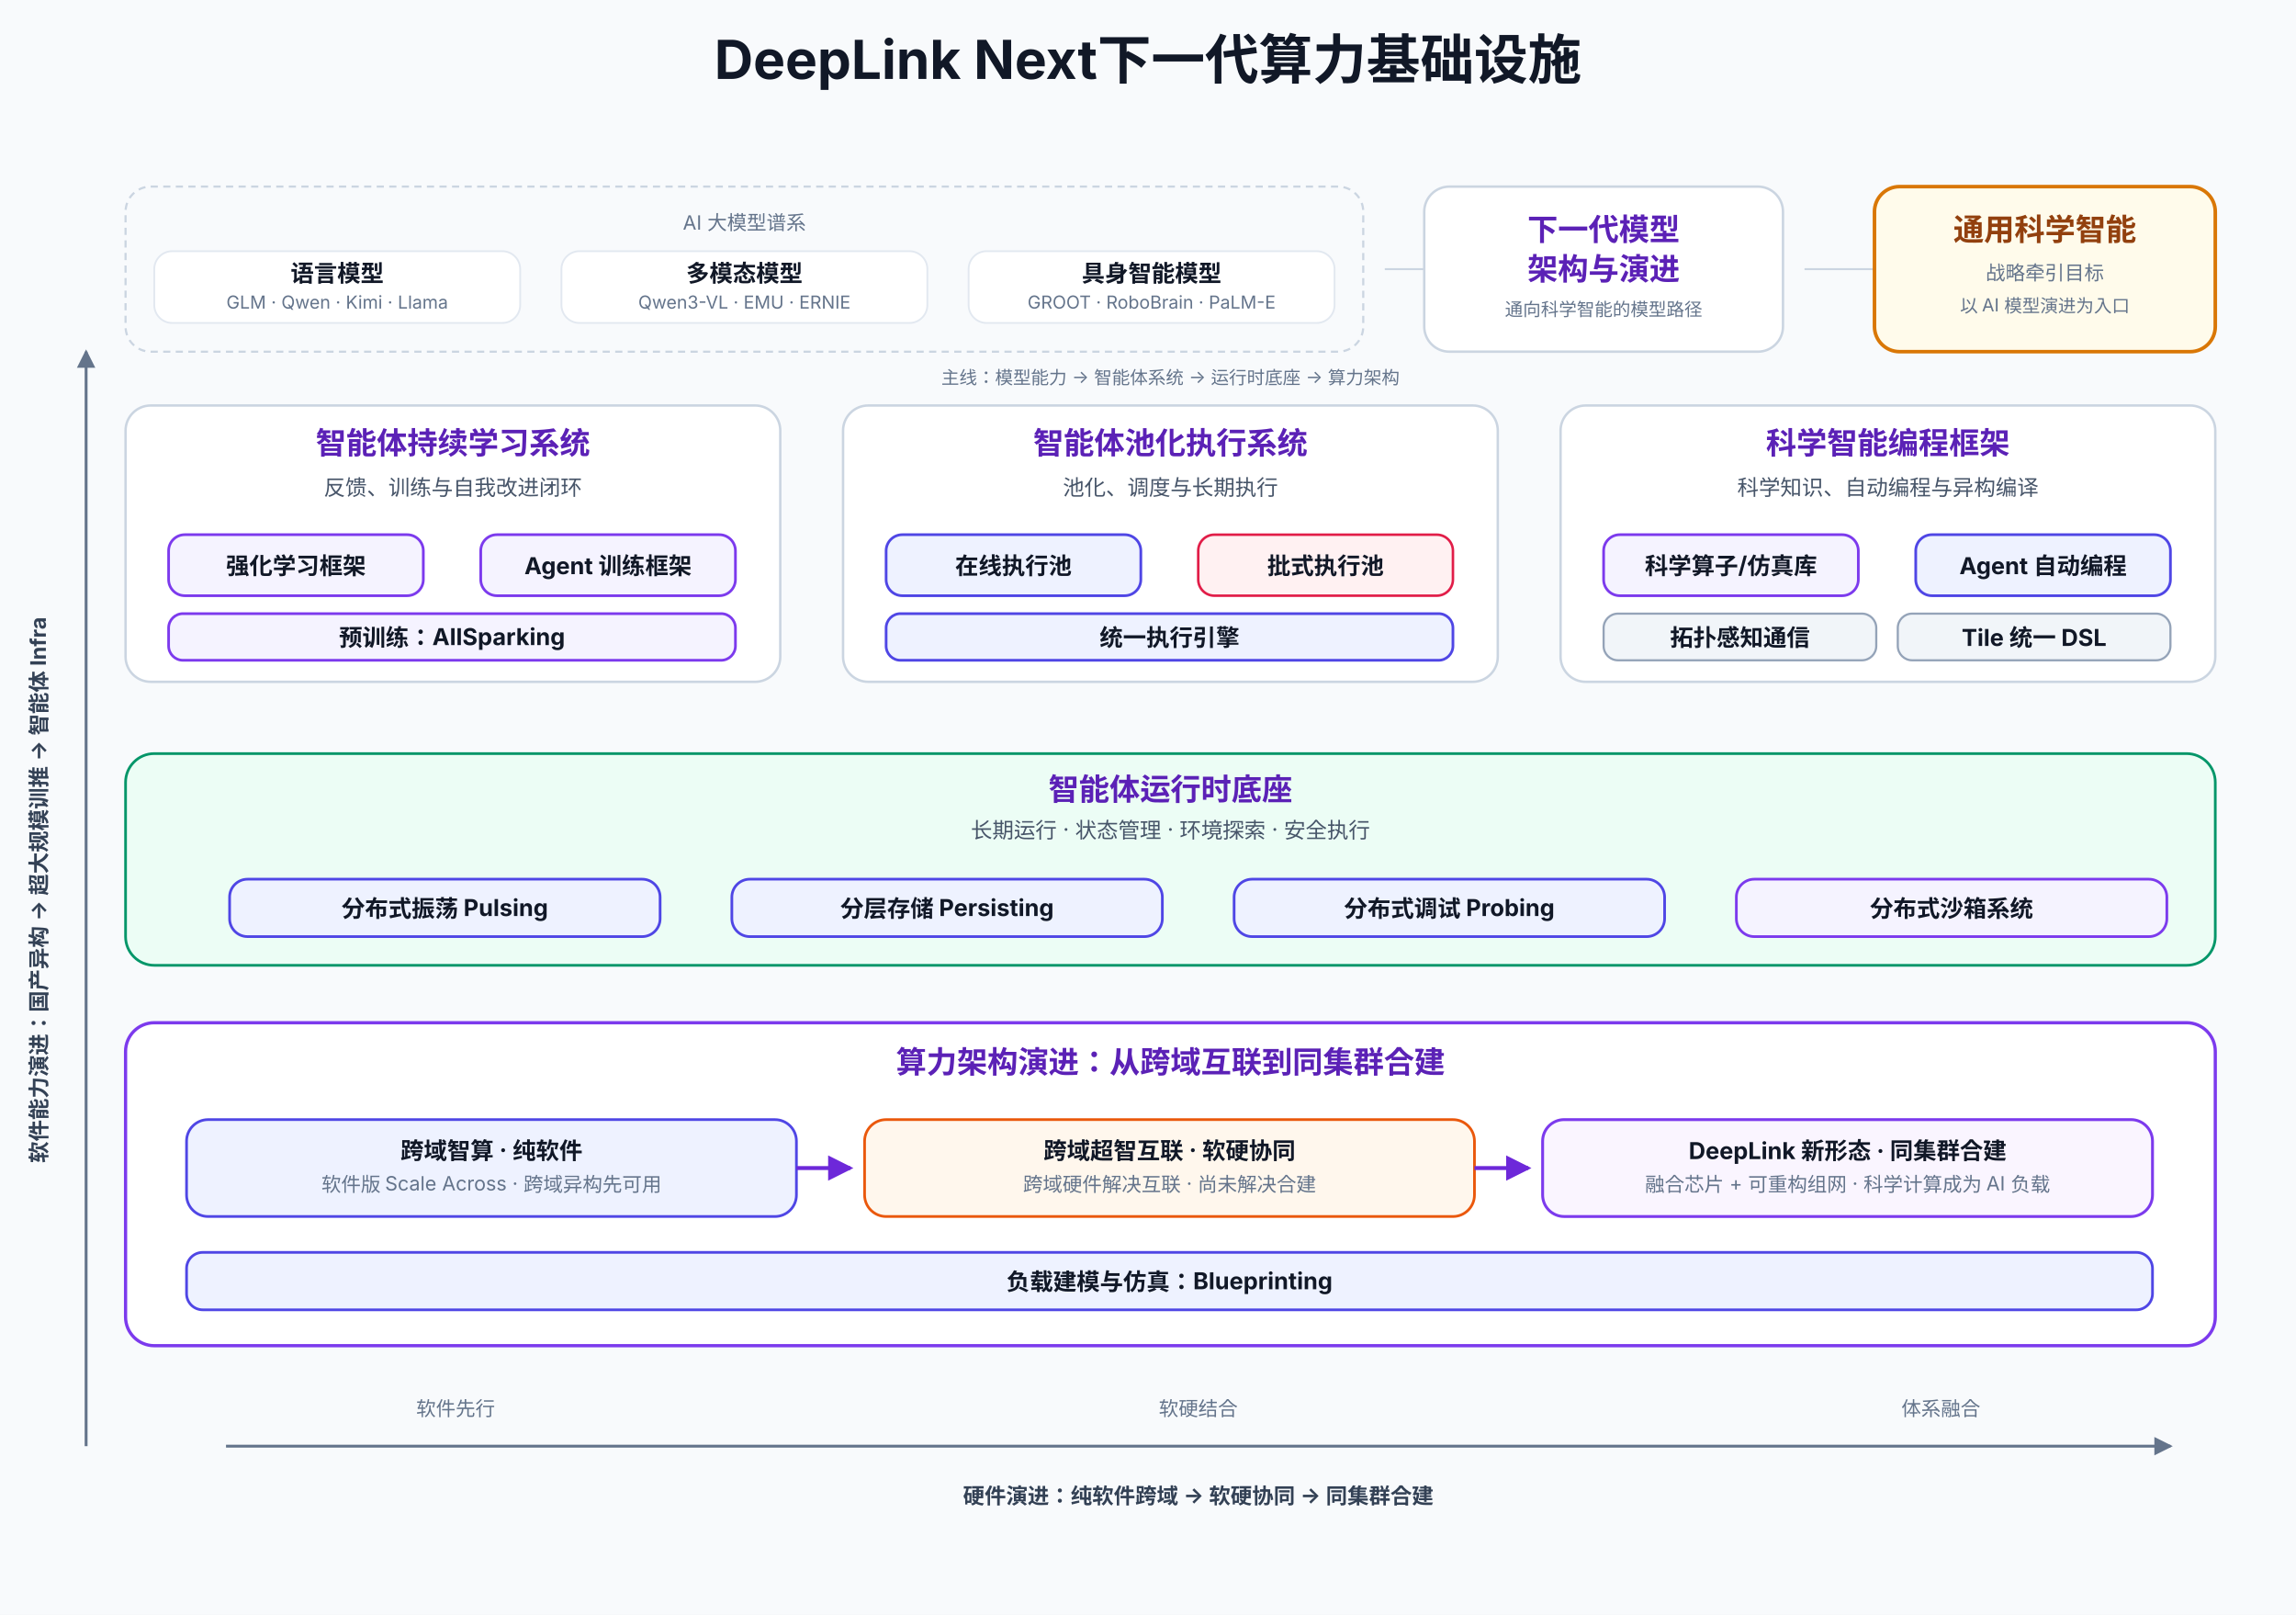
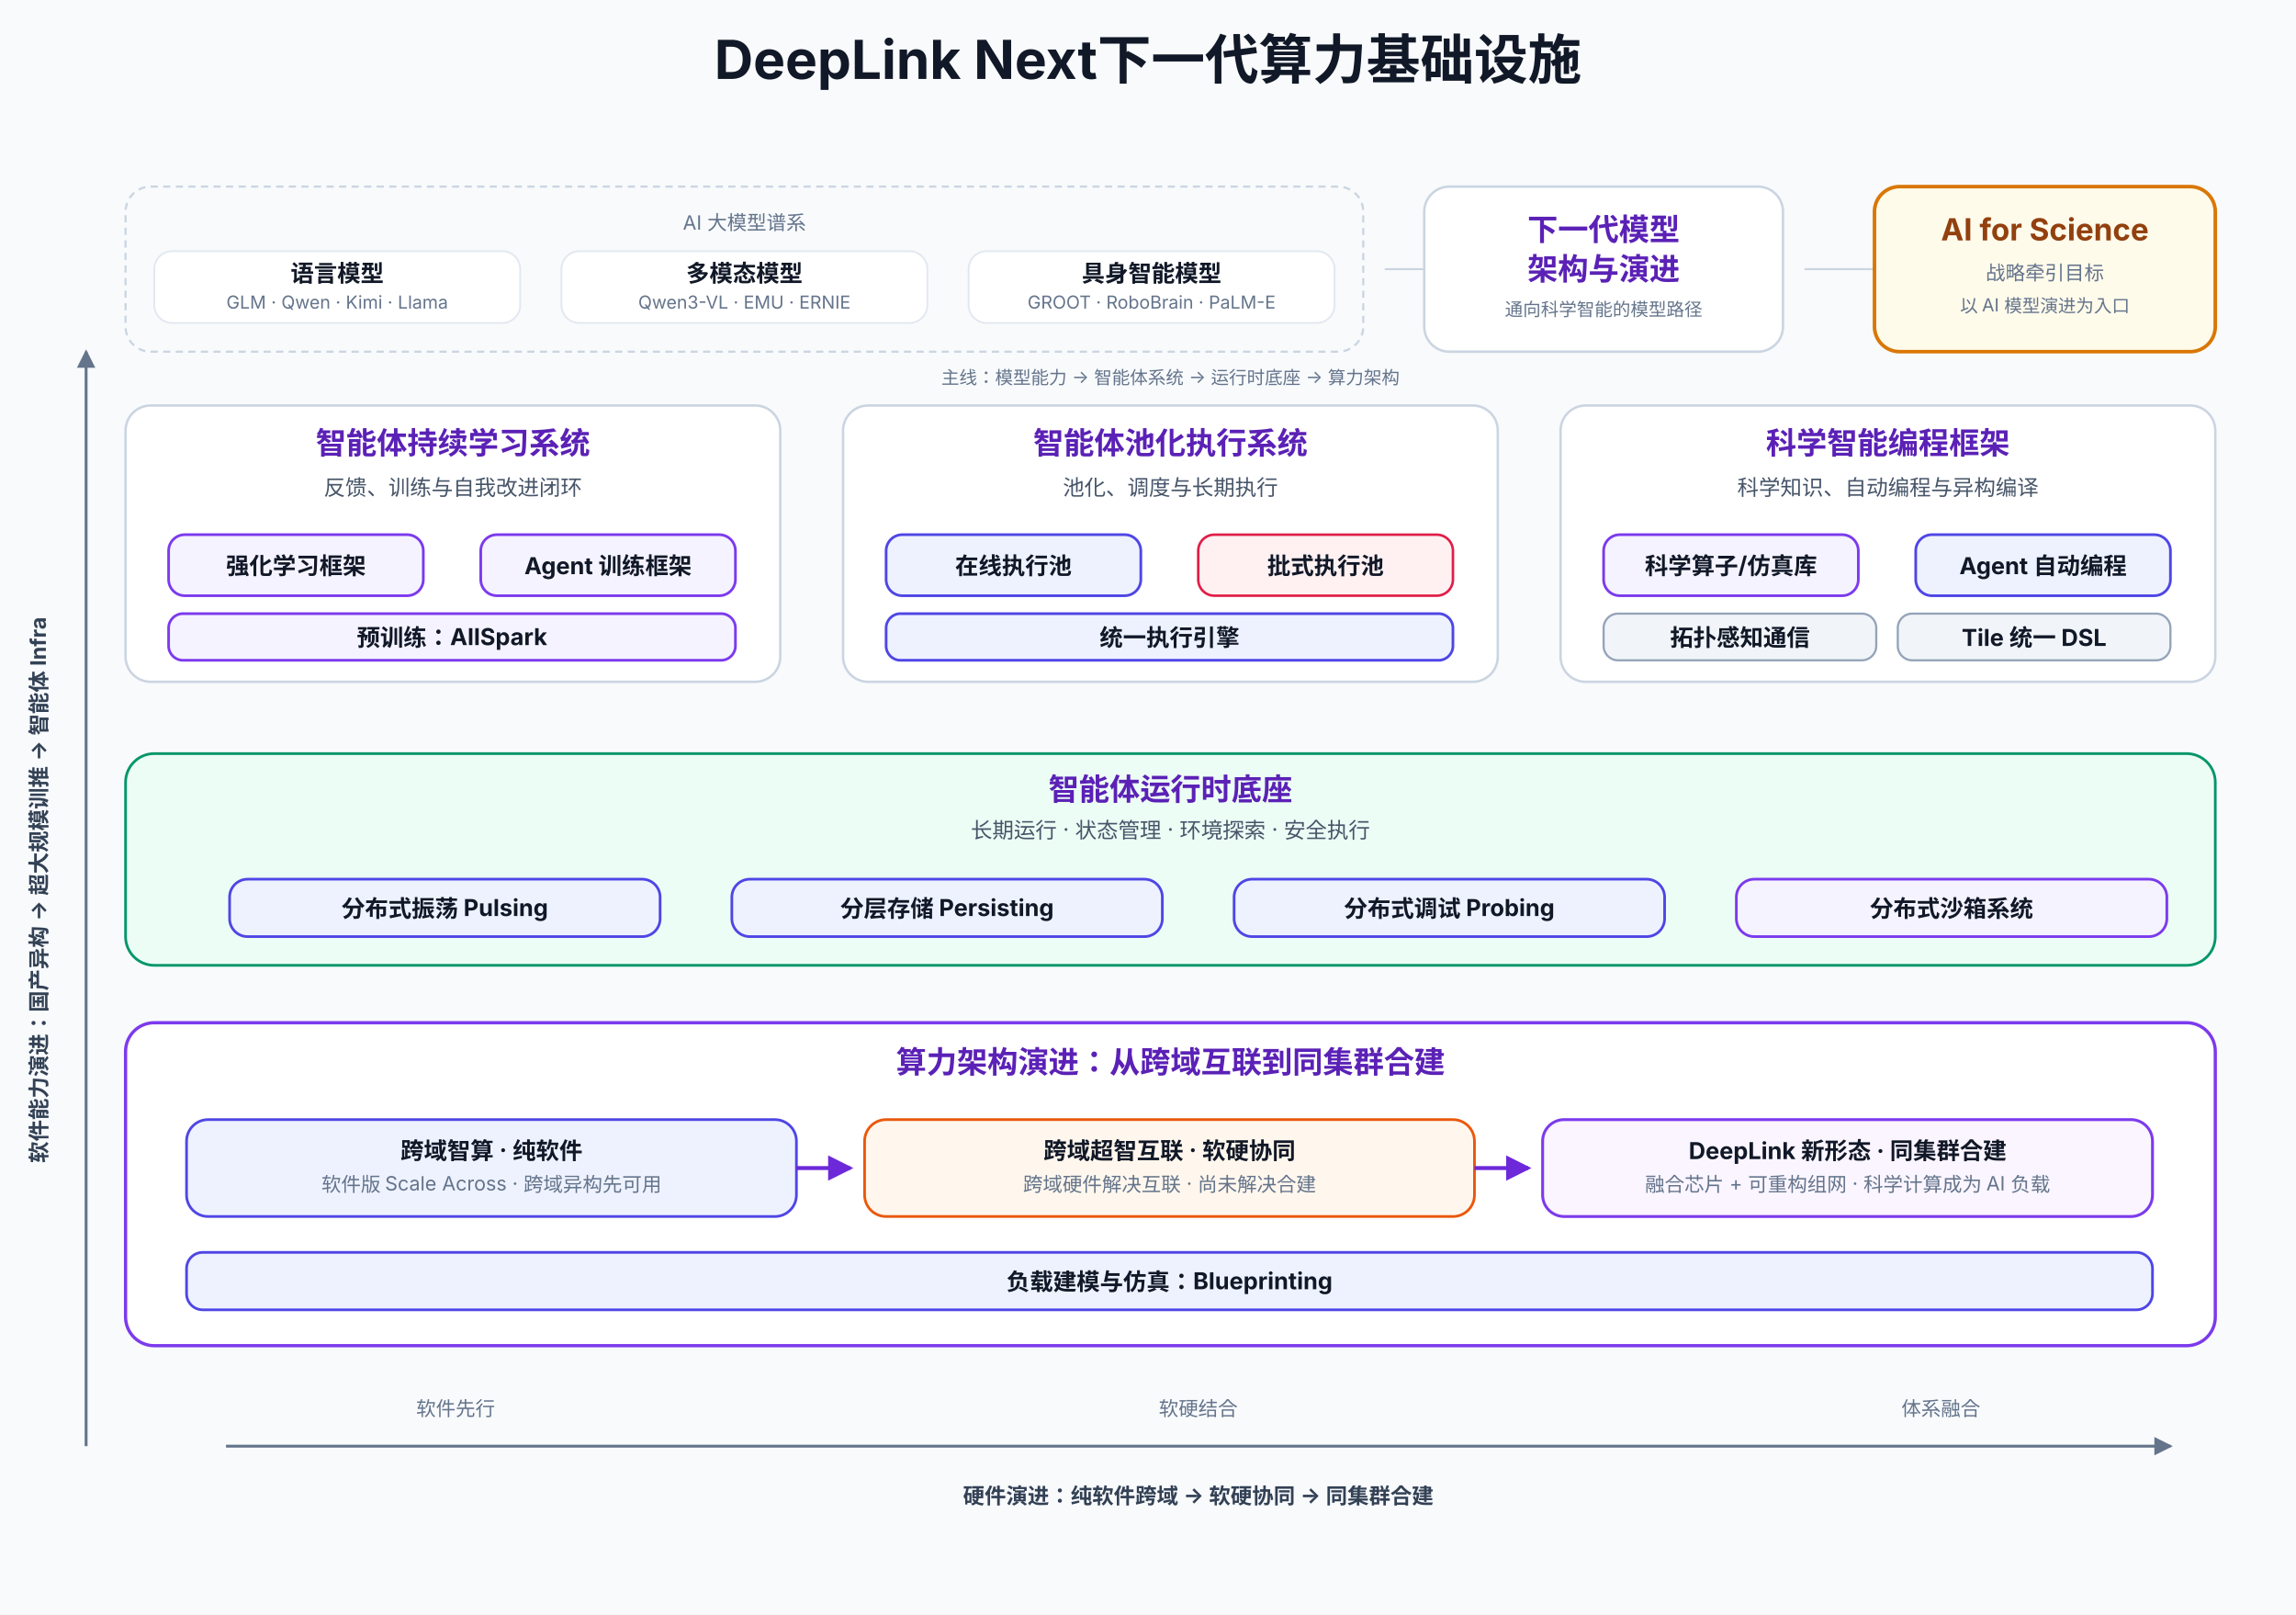
<svg xmlns="http://www.w3.org/2000/svg" viewBox="0 0 1280 900" role="img" aria-labelledby="title desc">
  <defs>
    <marker id="arrowRight" viewBox="0 0 10 10" refX="8" refY="5" markerWidth="8" markerHeight="8" orient="auto">
      <path d="M 1 1 L 9 5 L 1 9 Z" fill="#64748b" />
    </marker>
    <marker id="arrowUp" viewBox="0 0 10 10" refX="8" refY="5" markerWidth="8" markerHeight="8" orient="auto">
      <path d="M 1 1 L 9 5 L 1 9 Z" fill="#64748b" />
    </marker>
    <marker id="arrowPurple" viewBox="0 0 10 10" refX="8" refY="5" markerWidth="8" markerHeight="8" orient="auto">
      <path d="M 1 1 L 9 5 L 1 9 Z" fill="#6d28d9" />
    </marker>
    <marker id="arrowGreen" viewBox="0 0 10 10" refX="5" refY="2" markerWidth="8" markerHeight="8" orient="auto">
      <path d="M 1 1 L 9 5 L 1 9 Z" fill="#16a34a" />
    </marker>
    <style>
      .bg { fill: #f8fafc; }
      .surface { fill: #ffffff; stroke: #cbd5e1; stroke-width: 1.35; }
      .surfaceStrong { fill: #ffffff; stroke: #7c3aed; stroke-width: 1.8; }
      .modelBand { fill: #f8fafc; stroke: #cbd5e1; stroke-width: 1.2; stroke-dasharray: 4 3; }
      .modelCard { fill: #ffffff; stroke: #e2e8f0; stroke-width: 1; }
      .train { fill: #f5f3ff; stroke: #7c3aed; stroke-width: 1.5; }
      .infer { fill: #eef2ff; stroke: #4f46e5; stroke-width: 1.5; }
      .agent { fill: #ecfdf5; stroke: #059669; stroke-width: 1.5; }
      .hardware { fill: #fff7ed; stroke: #ea580c; stroke-width: 1.5; }
      .base { fill: #f1f5f9; stroke: #94a3b8; stroke-width: 1.2; }
      .fusion { fill: #faf5ff; stroke: #7c3aed; stroke-width: 1.6; }
      .goal { fill: #fffbeb; stroke: #d97706; stroke-width: 2; }
      .batch { fill: #fff1f2; stroke: #e11d48; stroke-width: 1.4; }
      .title { font: 700 30px -apple-system, BlinkMacSystemFont, "PingFang SC", "Microsoft YaHei", sans-serif; fill: #111827; }
      .section { font: 700 17px -apple-system, BlinkMacSystemFont, "PingFang SC", "Microsoft YaHei", sans-serif; fill: #5b21b6; }
      .goalText { font: 700 17px -apple-system, BlinkMacSystemFont, "PingFang SC", "Microsoft YaHei", sans-serif; fill: #92400e; }
      .label { font: 700 13px -apple-system, BlinkMacSystemFont, "PingFang SC", "Microsoft YaHei", sans-serif; fill: #111827; }
      .body { font: 400 12px -apple-system, BlinkMacSystemFont, "PingFang SC", "Microsoft YaHei", sans-serif; fill: #475569; }
      .small { font: 400 11px -apple-system, BlinkMacSystemFont, "PingFang SC", "Microsoft YaHei", sans-serif; fill: #64748b; }
      .tiny { font: 400 10px -apple-system, BlinkMacSystemFont, "PingFang SC", "Microsoft YaHei", sans-serif; fill: #64748b; }
      .axisLabel { font: 700 12px -apple-system, BlinkMacSystemFont, "PingFang SC", "Microsoft YaHei", sans-serif; fill: #334155; }
      .axis { stroke: #64748b; stroke-width: 1.6; fill: none; marker-end: url(#arrowRight); }
      .axisUp { stroke: #64748b; stroke-width: 1.6; fill: none; marker-end: url(#arrowUp); }
      .flow { stroke: #6d28d9; stroke-width: 2.2; fill: none; marker-end: url(#arrowPurple); }
      .agentFlow { stroke: #16a34a; stroke-width: 2; fill: none; marker-end: url(#arrowGreen); stroke-dasharray: 6 4; }
      .softLine { stroke: #cbd5e1; stroke-width: 1.1; fill: none; }
    </style>
  </defs>
  <rect class="bg" width="1280" height="900" />
  <g transform="translate(64, 44)">
    <text class="title" x="576" y="0" text-anchor="middle">DeepLink Next下一代算力基础设施</text>
  </g>
  <g transform="translate(70, 104)">
    <rect class="modelBand" width="690" height="92" rx="14" />
    <text class="small" x="345" y="24" text-anchor="middle">AI 大模型谱系</text>
    <g transform="translate(16, 36)">
      <rect class="modelCard" width="204" height="40" rx="10" />
      <text class="label" x="102" y="17" text-anchor="middle">语言模型</text>
      <text class="tiny" x="102" y="32" text-anchor="middle">GLM · Qwen · Kimi · Llama</text>
    </g>
    <g transform="translate(243, 36)">
      <rect class="modelCard" width="204" height="40" rx="10" />
      <text class="label" x="102" y="17" text-anchor="middle">多模态模型</text>
      <text class="tiny" x="102" y="32" text-anchor="middle">Qwen3-VL · EMU · ERNIE</text>
    </g>
    <g transform="translate(470, 36)">
      <rect class="modelCard" width="204" height="40" rx="10" />
      <text class="label" x="102" y="17" text-anchor="middle">具身智能模型</text>
      <text class="tiny" x="102" y="32" text-anchor="middle">GROOT · RoboBrain · PaLM-E</text>
    </g>
    <path class="softLine" d="M 702 46 L 724 46" />
    <g transform="translate(724, 0)">
      <rect class="surface" width="200" height="92" rx="14" />
      <text class="section" x="100" y="30" text-anchor="middle">下一代模型</text>
      <text class="section" x="100" y="52" text-anchor="middle">架构与演进</text>
      <text class="tiny" x="100" y="72" text-anchor="middle">通向科学智能的模型路径</text>
    </g>
    <path class="softLine" d="M 936 46 L 975 46" />
    <g transform="translate(975, 0)">
      <rect class="goal" width="190" height="92" rx="14" />
-       <text class="goalText" x="95" y="30" text-anchor="middle">通用科学智能</text>
+       <text class="goalText" x="95" y="30" text-anchor="middle">AI for Science</text>
      <text class="small" x="95" y="52" text-anchor="middle">战略牵引目标</text>
      <text class="tiny" x="95" y="70" text-anchor="middle">以 AI 模型演进为入口</text>
    </g>
  </g>
  <g transform="translate(70, 226)">
    <text class="tiny" x="582.5" y="-12" text-anchor="middle" fill="#6d28d9">主线：模型能力 → 智能体系统 → 运行时底座 → 算力架构</text>
    <rect class="surface" width="365" height="154" rx="14" />
    <text class="section" x="182.5" y="27" text-anchor="middle">智能体持续学习系统</text>
    <text class="body" x="182.5" y="50" text-anchor="middle">反馈、训练与自我改进闭环</text>
    <g transform="translate(24, 72)">
      <rect class="train" width="142" height="34" rx="9" />
      <text class="label" x="71" y="22" text-anchor="middle">强化学习框架</text>
    </g>
    <g transform="translate(198, 72)">
      <rect class="train" width="142" height="34" rx="9" />
      <text class="label" x="71" y="22" text-anchor="middle">Agent 训练框架</text>
    </g>
    <g transform="translate(24, 116)">
      <rect class="train" width="316" height="26" rx="8" />
-       <text class="label" x="158" y="18" text-anchor="middle">预训练：AllSparking</text>
+       <text class="label" x="158" y="18" text-anchor="middle">预训练：AllSpark</text>
    </g>
    <rect class="surface" x="400" width="365" height="154" rx="14" />
    <text class="section" x="582.5" y="27" text-anchor="middle">智能体池化执行系统</text>
    <text class="body" x="582.5" y="50" text-anchor="middle">池化、调度与长期执行</text>
    <g transform="translate(424, 72)">
      <rect class="infer" width="142" height="34" rx="9" />
      <text class="label" x="71" y="22" text-anchor="middle">在线执行池</text>
    </g>
    <g transform="translate(598, 72)">
      <rect class="batch" width="142" height="34" rx="9" />
      <text class="label" x="71" y="22" text-anchor="middle">批式执行池</text>
    </g>
    <g transform="translate(424, 116)">
      <rect class="infer" width="316" height="26" rx="8" />
      <text class="label" x="158" y="18" text-anchor="middle">统一执行引擎</text>
    </g>
    <rect class="surface" x="800" width="365" height="154" rx="14" />
    <text class="section" x="982.5" y="27" text-anchor="middle">科学智能编程框架</text>
    <text class="body" x="982.5" y="50" text-anchor="middle">科学知识、自动编程与异构编译</text>
    <g transform="translate(824, 72)">
      <rect class="train" width="142" height="34" rx="9" />
      <text class="label" x="71" y="22" text-anchor="middle">科学算子/仿真库</text>
    </g>
    <g transform="translate(998, 72)">
      <rect class="infer" width="142" height="34" rx="9" />
      <text class="label" x="71" y="22" text-anchor="middle">Agent 自动编程</text>
    </g>
    <g transform="translate(824, 116)">
      <rect class="base" width="152" height="26" rx="8" />
      <text class="label" x="76" y="18" text-anchor="middle">拓扑感知通信</text>
      <rect class="base" x="164" width="152" height="26" rx="8" />
      <text class="label" x="240" y="18" text-anchor="middle">Tile 统一 DSL</text>
    </g>
  </g>
  <g transform="translate(70, 420)">
    <rect class="agent" width="1165" height="118" rx="16" />
    <text class="section" x="582.5" y="26" text-anchor="middle">智能体运行时底座</text>
    <text class="body" x="582.5" y="47" text-anchor="middle">长期运行 · 状态管理 · 环境探索 · 安全执行</text>
    <g transform="translate(58, 70)">
      <rect class="infer" width="240" height="32" rx="10" />
      <text class="label" x="120" y="21" text-anchor="middle">分布式振荡 Pulsing</text>
    </g>
    <g transform="translate(338, 70)">
      <rect class="infer" width="240" height="32" rx="10" />
      <text class="label" x="120" y="21" text-anchor="middle">分层存储 Persisting</text>
    </g>
    <g transform="translate(618, 70)">
      <rect class="infer" width="240" height="32" rx="10" />
      <text class="label" x="120" y="21" text-anchor="middle">分布式调试 Probing</text>
    </g>
    <g transform="translate(898, 70)">
      <rect class="train" width="240" height="32" rx="10" />
      <text class="label" x="120" y="21" text-anchor="middle">分布式沙箱系统</text>
    </g>
  </g>
  <g transform="translate(70, 570)">
    <rect class="surfaceStrong" width="1165" height="180" rx="16" />
    <text class="section" x="582.5" y="28" text-anchor="middle">算力架构演进：从跨域互联到同集群合建</text>
    <g transform="translate(34, 54)">
      <rect class="infer" width="340" height="54" rx="12" />
      <text class="label" x="170" y="22" text-anchor="middle">跨域智算 · 纯软件</text>
      <text class="small" x="170" y="40" text-anchor="middle">软件版 Scale Across · 跨域异构先可用</text>
    </g>
    <g transform="translate(412, 54)">
      <rect class="hardware" width="340" height="54" rx="12" />
      <text class="label" x="170" y="22" text-anchor="middle">跨域超智互联 · 软硬协同</text>
      <text class="small" x="170" y="40" text-anchor="middle">跨域硬件解决互联 · 尚未解决合建</text>
    </g>
    <g transform="translate(790, 54)">
      <rect class="fusion" width="340" height="54" rx="12" />
      <text class="label" x="170" y="22" text-anchor="middle">DeepLink 新形态 · 同集群合建</text>
      <text class="small" x="170" y="40" text-anchor="middle">融合芯片 + 可重构组网 · 科学计算成为 AI 负载</text>
    </g>
    <path class="flow" d="M 374 81 L 404 81" />
    <path class="flow" d="M 752 81 L 782 81" />
    <g transform="translate(34, 128)">
      <rect class="infer" width="1096" height="32" rx="9" />
      <text class="label" x="548" y="21" text-anchor="middle">负载建模与仿真：Blueprinting</text>
    </g>
  </g>
  <g transform="translate(72, 86)">
    <path class="axis" d="M 54 720 L 1138 720" />
    <text class="axisLabel" x="596" y="752" text-anchor="middle">硬件演进：纯软件跨域 → 软硬协同 → 同集群合建</text>
    <text class="small" x="182" y="703" text-anchor="middle">软件先行</text>
    <text class="small" x="596" y="703" text-anchor="middle">软硬结合</text>
    <text class="small" x="1010" y="703" text-anchor="middle">体系融合</text>
    <path class="axisUp" d="M -24 720 L -24 110" />
    <text class="axisLabel" x="-46" y="410" text-anchor="middle" transform="rotate(-90 -46 410)">软件能力演进：国产异构 → 超大规模训推 → 智能体 Infra</text>
  </g>
</svg>
